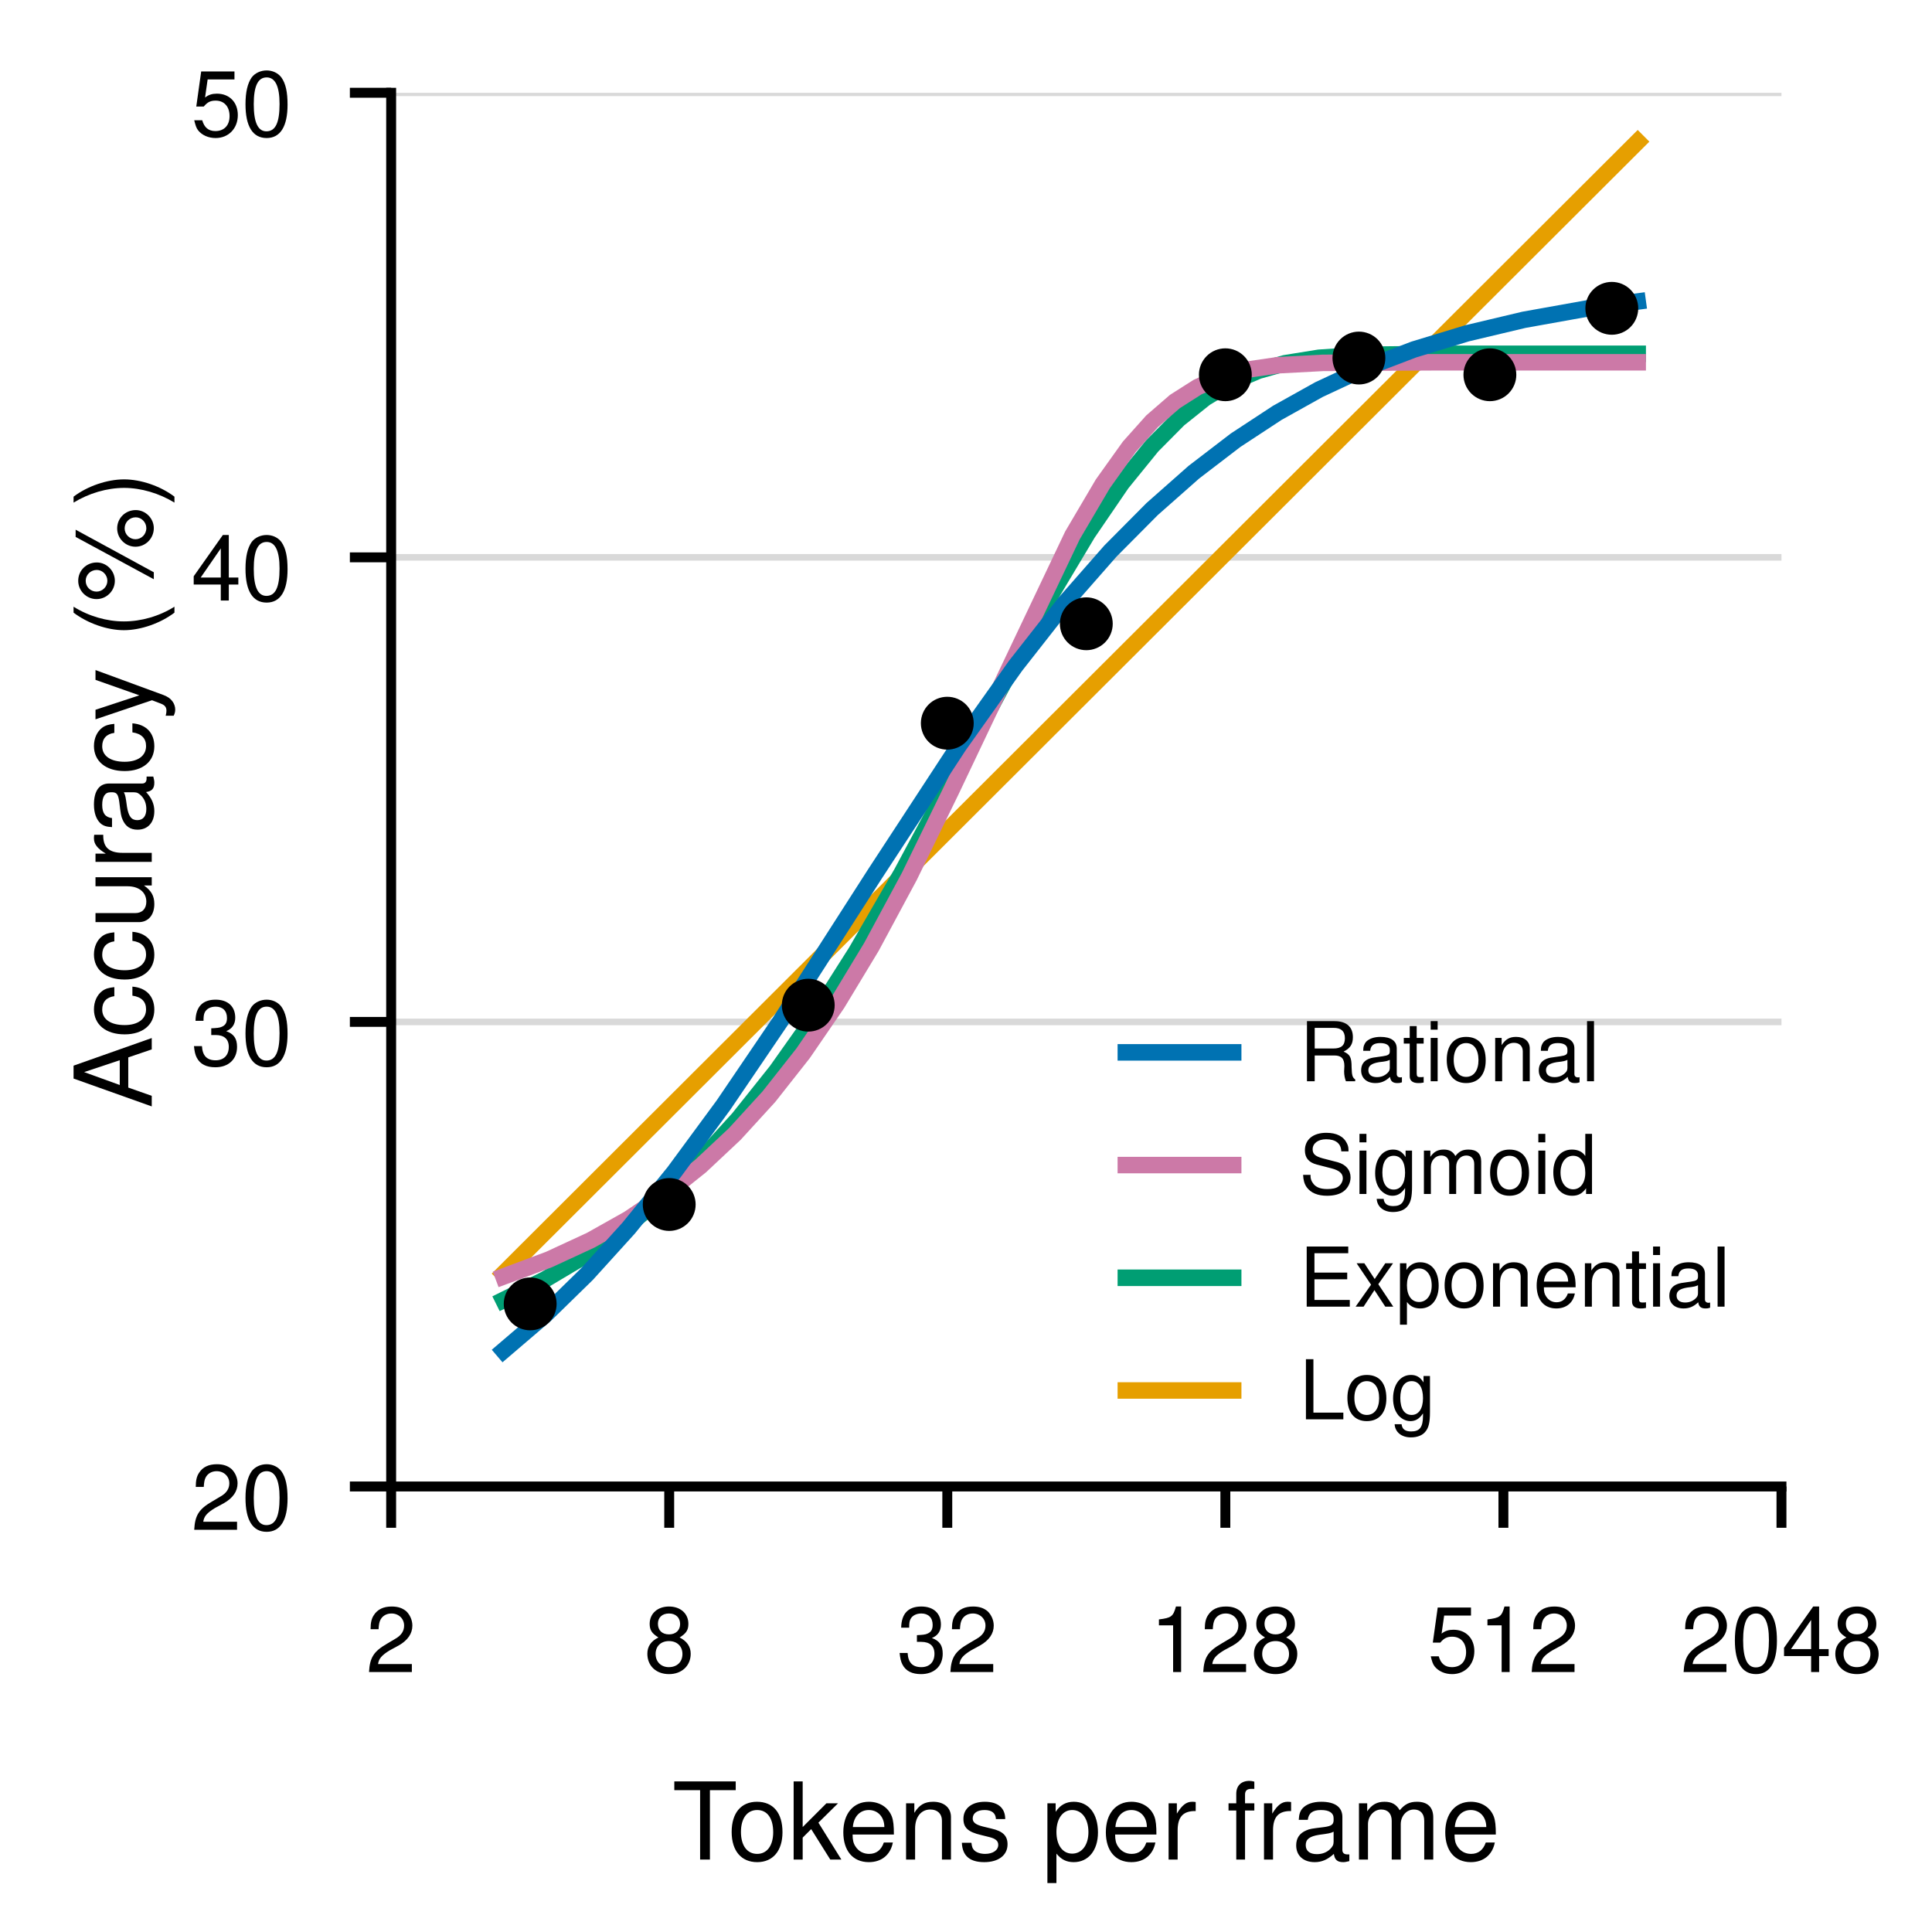
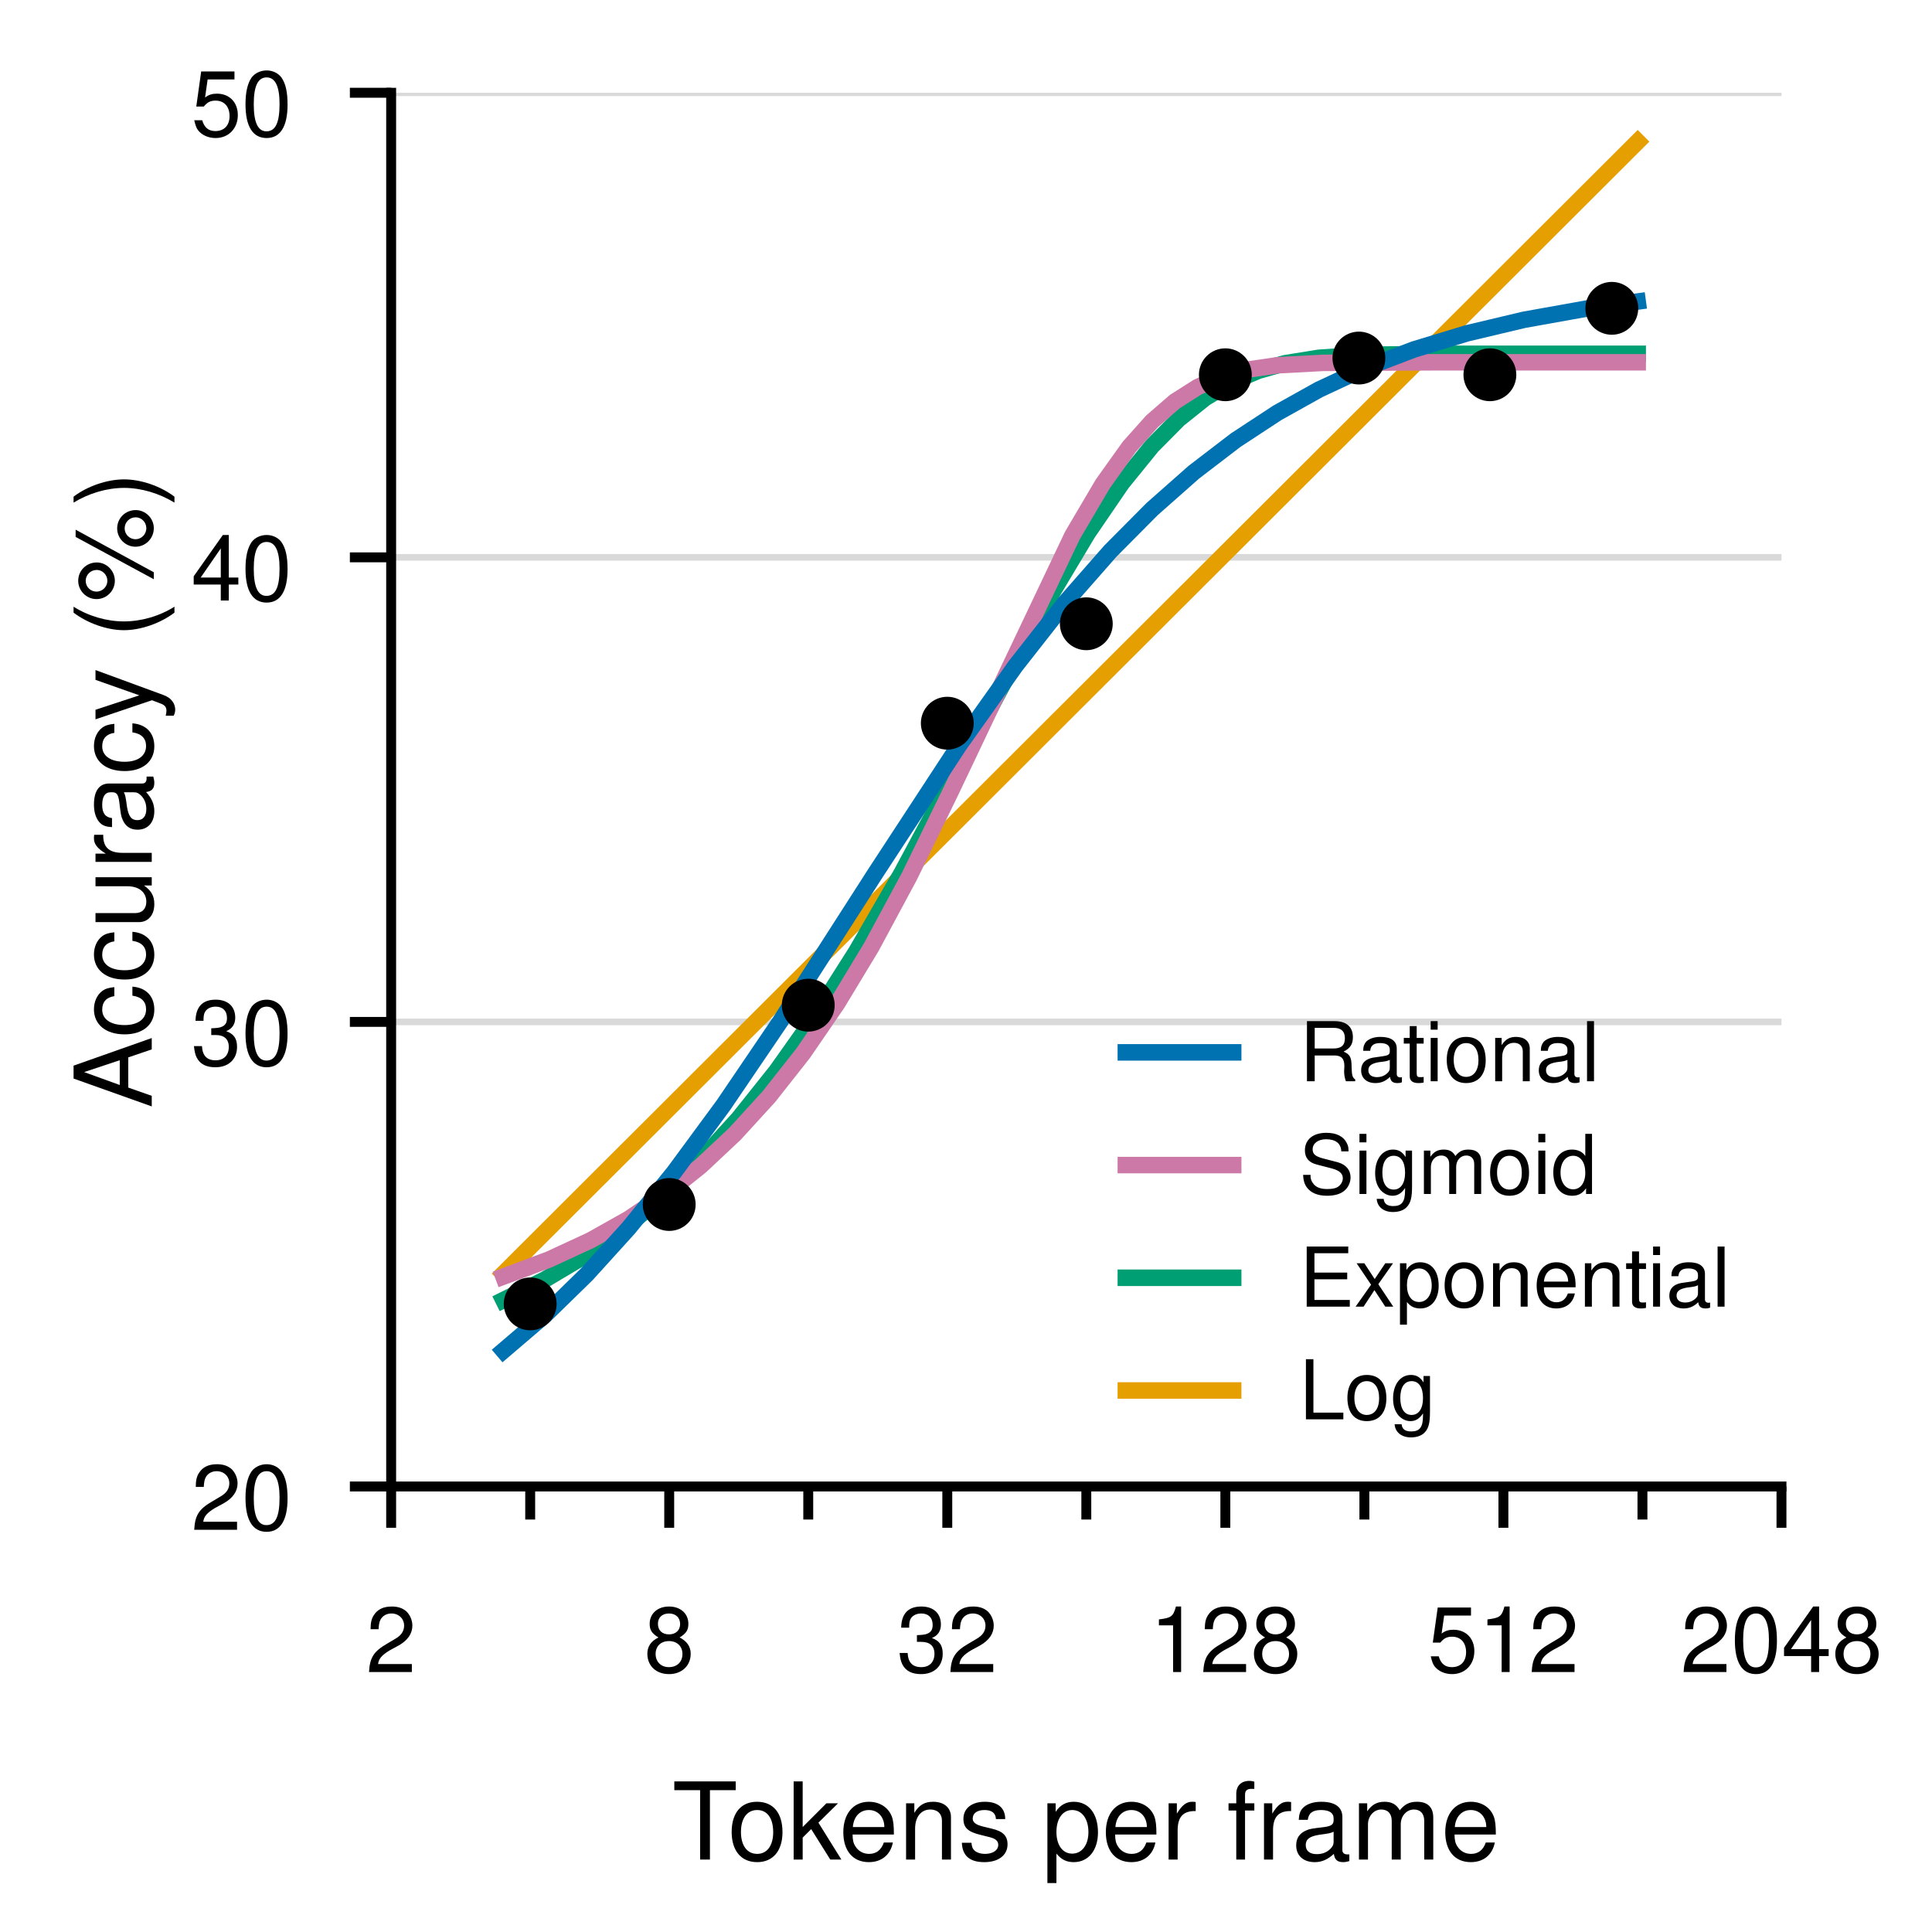
<svg xmlns="http://www.w3.org/2000/svg" xmlns:xlink="http://www.w3.org/1999/xlink" width="117pt" height="117pt" viewBox="0 0 117 117" version="1.1">
  <defs>
    <style type="text/css">*{stroke-linejoin: round; stroke-linecap: butt}</style>
  </defs>
  <g id="figure_1">
    <g id="patch_1">
      <path d="M 0 117  L 117 117  L 117 0  L 0 0  z " style="fill: #ffffff" />
    </g>
    <g id="axes_1">
      <g id="patch_2">
        <path d="M 23.688 90.02  L 107.884 90.02  L 107.884 5.618  L 23.688 5.618  z " style="fill: #ffffff" />
      </g>
      <g id="matplotlib.axis_1">
        <g id="xtick_1">
          <g id="line2d_1">
            <defs>
-               <path id="mdc8df71cb1" d="M 0 0  L 0 2.5  " style="stroke: #000000; stroke-width: 0.6" />
+               <path id="m64aa88a8dc" d="M 0 0  L 0 2.5  " style="stroke: #000000; stroke-width: 0.6" />
            </defs>
            <g>
-               <use xlink:href="#mdc8df71cb1" x="23.688" y="90.02" style="stroke: #000000; stroke-width: 0.6" />
+               <use xlink:href="#m64aa88a8dc" x="23.688" y="90.02" style="stroke: #000000; stroke-width: 0.6" />
            </g>
          </g>
          <g id="text_1">
            <text style="font-size: 5.5px; font-family: 'Helvetica Neue', 'Helvetica', 'Arial', 'TeX Gyre Heros', 'Nimbus Sans', 'Liberation Sans', 'DejaVu Sans', sans-serif; text-anchor: middle" x="23.688" y="101.256" transform="rotate(-0 23.68805 101.2558)">2</text>
          </g>
        </g>
        <g id="xtick_2">
          <g id="line2d_2">
            <g>
-               <use xlink:href="#mdc8df71cb1" x="40.527" y="90.02" style="stroke: #000000; stroke-width: 0.6" />
+               <use xlink:href="#m64aa88a8dc" x="40.527" y="90.02" style="stroke: #000000; stroke-width: 0.6" />
            </g>
          </g>
          <g id="text_2">
            <text style="font-size: 5.5px; font-family: 'Helvetica Neue', 'Helvetica', 'Arial', 'TeX Gyre Heros', 'Nimbus Sans', 'Liberation Sans', 'DejaVu Sans', sans-serif; text-anchor: middle" x="40.527" y="101.256" transform="rotate(-0 40.52733 101.2558)">8</text>
          </g>
        </g>
        <g id="xtick_3">
          <g id="line2d_3">
            <g>
-               <use xlink:href="#mdc8df71cb1" x="57.367" y="90.02" style="stroke: #000000; stroke-width: 0.6" />
+               <use xlink:href="#m64aa88a8dc" x="57.367" y="90.02" style="stroke: #000000; stroke-width: 0.6" />
            </g>
          </g>
          <g id="text_3">
            <text style="font-size: 5.5px; font-family: 'Helvetica Neue', 'Helvetica', 'Arial', 'TeX Gyre Heros', 'Nimbus Sans', 'Liberation Sans', 'DejaVu Sans', sans-serif; text-anchor: middle" x="57.367" y="101.256" transform="rotate(-0 57.36661 101.2558)">32</text>
          </g>
        </g>
        <g id="xtick_4">
          <g id="line2d_4">
            <g>
-               <use xlink:href="#mdc8df71cb1" x="74.206" y="90.02" style="stroke: #000000; stroke-width: 0.6" />
+               <use xlink:href="#m64aa88a8dc" x="74.206" y="90.02" style="stroke: #000000; stroke-width: 0.6" />
            </g>
          </g>
          <g id="text_4">
            <text style="font-size: 5.5px; font-family: 'Helvetica Neue', 'Helvetica', 'Arial', 'TeX Gyre Heros', 'Nimbus Sans', 'Liberation Sans', 'DejaVu Sans', sans-serif; text-anchor: middle" x="74.206" y="101.256" transform="rotate(-0 74.20589 101.2558)">128</text>
          </g>
        </g>
        <g id="xtick_5">
          <g id="line2d_5">
            <g>
-               <use xlink:href="#mdc8df71cb1" x="91.045" y="90.02" style="stroke: #000000; stroke-width: 0.6" />
+               <use xlink:href="#m64aa88a8dc" x="91.045" y="90.02" style="stroke: #000000; stroke-width: 0.6" />
            </g>
          </g>
          <g id="text_5">
            <text style="font-size: 5.5px; font-family: 'Helvetica Neue', 'Helvetica', 'Arial', 'TeX Gyre Heros', 'Nimbus Sans', 'Liberation Sans', 'DejaVu Sans', sans-serif; text-anchor: middle" x="91.045" y="101.256" transform="rotate(-0 91.04517 101.2558)">512</text>
          </g>
        </g>
        <g id="xtick_6">
          <g id="line2d_6">
            <g>
-               <use xlink:href="#mdc8df71cb1" x="107.884" y="90.02" style="stroke: #000000; stroke-width: 0.6" />
+               <use xlink:href="#m64aa88a8dc" x="107.884" y="90.02" style="stroke: #000000; stroke-width: 0.6" />
            </g>
          </g>
          <g id="text_6">
            <text style="font-size: 5.5px; font-family: 'Helvetica Neue', 'Helvetica', 'Arial', 'TeX Gyre Heros', 'Nimbus Sans', 'Liberation Sans', 'DejaVu Sans', sans-serif; text-anchor: middle" x="107.884" y="101.256" transform="rotate(-0 107.8844 101.2558)">2048</text>
          </g>
        </g>
+         <g id="xtick_7">
+           <g id="line2d_7">
+             <defs>
+               <path id="m16563a6806" d="M 0 0  L 0 2  " style="stroke: #000000; stroke-width: 0.6" />
+             </defs>
+             <g>
+               <use xlink:href="#m16563a6806" x="32.108" y="90.02" style="stroke: #000000; stroke-width: 0.6" />
+             </g>
+           </g>
+         </g>
+         <g id="xtick_8">
+           <g id="line2d_8">
+             <g>
+               <use xlink:href="#m16563a6806" x="48.947" y="90.02" style="stroke: #000000; stroke-width: 0.6" />
+             </g>
+           </g>
+         </g>
+         <g id="xtick_9">
+           <g id="line2d_9">
+             <g>
+               <use xlink:href="#m16563a6806" x="65.786" y="90.02" style="stroke: #000000; stroke-width: 0.6" />
+             </g>
+           </g>
+         </g>
+         <g id="xtick_10">
+           <g id="line2d_10">
+             <g>
+               <use xlink:href="#m16563a6806" x="82.626" y="90.02" style="stroke: #000000; stroke-width: 0.6" />
+             </g>
+           </g>
+         </g>
+         <g id="xtick_11">
+           <g id="line2d_11">
+             <g>
+               <use xlink:href="#m16563a6806" x="99.465" y="90.02" style="stroke: #000000; stroke-width: 0.6" />
+             </g>
+           </g>
+         </g>
        <g id="text_7">
          <text style="font-size: 6.5px; font-family: 'Helvetica Neue', 'Helvetica', 'Arial', 'TeX Gyre Heros', 'Nimbus Sans', 'Liberation Sans', 'DejaVu Sans', sans-serif; text-anchor: middle" x="65.786" y="112.615" transform="rotate(-0 65.78625 112.6153)">Tokens per frame</text>
        </g>
      </g>
      <g id="matplotlib.axis_2">
        <g id="ytick_1">
-           <g id="line2d_7">
-             <path d="M 23.688 90.02  L 107.884 90.02  " clip-path="url(#p978c9655ca)" style="fill: none; stroke: #d9d9d9; stroke-width: 0.4; stroke-linecap: square" />
-           </g>
-           <g id="line2d_8">
+           <g id="line2d_12">
+             <path d="M 23.688 90.02  L 107.884 90.02  " clip-path="url(#p906e225d72)" style="fill: none; stroke: #d9d9d9; stroke-width: 0.4; stroke-linecap: square" />
+           </g>
+           <g id="line2d_13">
            <defs>
-               <path id="md2585a18ff" d="M 0 0  L -2.5 0  " style="stroke: #000000; stroke-width: 0.6" />
+               <path id="m8018018bbe" d="M 0 0  L -2.5 0  " style="stroke: #000000; stroke-width: 0.6" />
            </defs>
            <g>
-               <use xlink:href="#md2585a18ff" x="23.688" y="90.02" style="stroke: #000000; stroke-width: 0.6" />
+               <use xlink:href="#m8018018bbe" x="23.688" y="90.02" style="stroke: #000000; stroke-width: 0.6" />
            </g>
          </g>
          <g id="text_8">
            <text style="font-size: 5.5px; font-family: 'Helvetica Neue', 'Helvetica', 'Arial', 'TeX Gyre Heros', 'Nimbus Sans', 'Liberation Sans', 'DejaVu Sans', sans-serif; text-anchor: end" x="17.688" y="92.638" transform="rotate(-0 17.68805 92.63776)">20</text>
          </g>
        </g>
        <g id="ytick_2">
-           <g id="line2d_9">
-             <path d="M 23.688 61.886  L 107.884 61.886  " clip-path="url(#p978c9655ca)" style="fill: none; stroke: #d9d9d9; stroke-width: 0.4; stroke-linecap: square" />
-           </g>
-           <g id="line2d_10">
-             <g>
-               <use xlink:href="#md2585a18ff" x="23.688" y="61.886" style="stroke: #000000; stroke-width: 0.6" />
+           <g id="line2d_14">
+             <path d="M 23.688 61.886  L 107.884 61.886  " clip-path="url(#p906e225d72)" style="fill: none; stroke: #d9d9d9; stroke-width: 0.4; stroke-linecap: square" />
+           </g>
+           <g id="line2d_15">
+             <g>
+               <use xlink:href="#m8018018bbe" x="23.688" y="61.886" style="stroke: #000000; stroke-width: 0.6" />
            </g>
          </g>
          <g id="text_9">
            <text style="font-size: 5.5px; font-family: 'Helvetica Neue', 'Helvetica', 'Arial', 'TeX Gyre Heros', 'Nimbus Sans', 'Liberation Sans', 'DejaVu Sans', sans-serif; text-anchor: end" x="17.688" y="64.504" transform="rotate(-0 17.68805 64.50392)">30</text>
          </g>
        </g>
        <g id="ytick_3">
-           <g id="line2d_11">
-             <path d="M 23.688 33.752  L 107.884 33.752  " clip-path="url(#p978c9655ca)" style="fill: none; stroke: #d9d9d9; stroke-width: 0.4; stroke-linecap: square" />
-           </g>
-           <g id="line2d_12">
-             <g>
-               <use xlink:href="#md2585a18ff" x="23.688" y="33.752" style="stroke: #000000; stroke-width: 0.6" />
+           <g id="line2d_16">
+             <path d="M 23.688 33.752  L 107.884 33.752  " clip-path="url(#p906e225d72)" style="fill: none; stroke: #d9d9d9; stroke-width: 0.4; stroke-linecap: square" />
+           </g>
+           <g id="line2d_17">
+             <g>
+               <use xlink:href="#m8018018bbe" x="23.688" y="33.752" style="stroke: #000000; stroke-width: 0.6" />
            </g>
          </g>
          <g id="text_10">
            <text style="font-size: 5.5px; font-family: 'Helvetica Neue', 'Helvetica', 'Arial', 'TeX Gyre Heros', 'Nimbus Sans', 'Liberation Sans', 'DejaVu Sans', sans-serif; text-anchor: end" x="17.688" y="36.37" transform="rotate(-0 17.68805 36.37008)">40</text>
          </g>
        </g>
        <g id="ytick_4">
-           <g id="line2d_13">
-             <path d="M 23.688 5.618  L 107.884 5.618  " clip-path="url(#p978c9655ca)" style="fill: none; stroke: #d9d9d9; stroke-width: 0.4; stroke-linecap: square" />
-           </g>
-           <g id="line2d_14">
-             <g>
-               <use xlink:href="#md2585a18ff" x="23.688" y="5.618" style="stroke: #000000; stroke-width: 0.6" />
+           <g id="line2d_18">
+             <path d="M 23.688 5.618  L 107.884 5.618  " clip-path="url(#p906e225d72)" style="fill: none; stroke: #d9d9d9; stroke-width: 0.4; stroke-linecap: square" />
+           </g>
+           <g id="line2d_19">
+             <g>
+               <use xlink:href="#m8018018bbe" x="23.688" y="5.618" style="stroke: #000000; stroke-width: 0.6" />
            </g>
          </g>
          <g id="text_11">
            <text style="font-size: 5.5px; font-family: 'Helvetica Neue', 'Helvetica', 'Arial', 'TeX Gyre Heros', 'Nimbus Sans', 'Liberation Sans', 'DejaVu Sans', sans-serif; text-anchor: end" x="17.688" y="8.236" transform="rotate(-0 17.68805 8.23624)">50</text>
          </g>
        </g>
        <g id="text_12">
          <text style="font-size: 6.5px; font-family: 'Helvetica Neue', 'Helvetica', 'Arial', 'TeX Gyre Heros', 'Nimbus Sans', 'Liberation Sans', 'DejaVu Sans', sans-serif; text-anchor: middle" x="9.188" y="47.819" transform="rotate(-90 9.18824 47.819)">Accuracy (%)</text>
        </g>
      </g>
-       <g id="line2d_15">
-         <path d="M 30.486 77.128  L 99.177 8.577  L 99.177 8.577  " clip-path="url(#p978c9655ca)" style="fill: none; stroke: #e69f00; stroke-linecap: square" />
-       </g>
-       <g id="line2d_16">
-         <path d="M 30.486 78.731  L 33.013 77.479  L 35.54 75.975  L 37.837 74.355  L 40.135 72.462  L 42.432 70.264  L 44.729 67.736  L 47.027 64.854  L 49.324 61.611  L 51.851 57.636  L 54.608 52.865  L 58.284 46.011  L 63.568 36.142  L 65.865 32.296  L 67.933 29.27  L 69.771 27.007  L 71.379 25.386  L 72.987 24.102  L 74.595 23.137  L 76.203 22.453  L 77.811 21.999  L 79.879 21.666  L 82.636 21.484  L 87.92 21.427  L 99.177 21.426  L 99.177 21.426  " clip-path="url(#p978c9655ca)" style="fill: none; stroke: #009e73; stroke-linecap: square" />
-       </g>
-       <g id="line2d_17">
-         <path d="M 30.486 77.306  L 33.243 76.276  L 35.77 75.107  L 38.067 73.816  L 40.364 72.266  L 42.432 70.612  L 44.5 68.672  L 46.567 66.41  L 48.635 63.786  L 50.702 60.771  L 52.77 57.348  L 55.067 53.077  L 57.595 47.892  L 64.946 32.423  L 66.784 29.303  L 68.392 27.053  L 69.771 25.51  L 71.149 24.316  L 72.527 23.44  L 73.906 22.833  L 75.514 22.389  L 77.352 22.121  L 80.109 21.975  L 86.771 21.94  L 99.177 21.94  L 99.177 21.94  " clip-path="url(#p978c9655ca)" style="fill: none; stroke: #cc79a7; stroke-linecap: square" />
-       </g>
-       <g id="line2d_18">
-         <path d="M 30.486 81.795  L 33.013 79.635  L 35.54 77.165  L 38.067 74.378  L 40.824 70.984  L 43.81 66.928  L 47.256 61.852  L 53 52.901  L 58.054 45.176  L 61.5 40.322  L 64.487 36.514  L 67.243 33.375  L 69.771 30.829  L 72.298 28.596  L 74.825 26.66  L 77.352 25.001  L 79.879 23.591  L 82.636 22.304  L 85.622 21.165  L 88.839 20.186  L 92.285 19.368  L 96.19 18.668  L 99.177 18.26  L 99.177 18.26  " clip-path="url(#p978c9655ca)" style="fill: none; stroke: #0072b2; stroke-linecap: square" />
+       <g id="line2d_20">
+         <path d="M 30.486 77.128  L 99.177 8.577  L 99.177 8.577  " clip-path="url(#p906e225d72)" style="fill: none; stroke: #e69f00; stroke-linecap: square" />
+       </g>
+       <g id="line2d_21">
+         <path d="M 30.486 78.731  L 33.013 77.479  L 35.54 75.975  L 37.837 74.355  L 40.135 72.462  L 42.432 70.264  L 44.729 67.736  L 47.027 64.854  L 49.324 61.611  L 51.851 57.636  L 54.608 52.865  L 58.284 46.011  L 63.568 36.142  L 65.865 32.296  L 67.933 29.27  L 69.771 27.007  L 71.379 25.386  L 72.987 24.102  L 74.595 23.137  L 76.203 22.453  L 77.811 21.999  L 79.879 21.666  L 82.636 21.484  L 87.92 21.427  L 99.177 21.426  L 99.177 21.426  " clip-path="url(#p906e225d72)" style="fill: none; stroke: #009e73; stroke-linecap: square" />
+       </g>
+       <g id="line2d_22">
+         <path d="M 30.486 77.306  L 33.243 76.276  L 35.77 75.107  L 38.067 73.816  L 40.364 72.266  L 42.432 70.612  L 44.5 68.672  L 46.567 66.41  L 48.635 63.786  L 50.702 60.771  L 52.77 57.348  L 55.067 53.077  L 57.595 47.892  L 64.946 32.423  L 66.784 29.303  L 68.392 27.053  L 69.771 25.51  L 71.149 24.316  L 72.527 23.44  L 73.906 22.833  L 75.514 22.389  L 77.352 22.121  L 80.109 21.975  L 86.771 21.94  L 99.177 21.94  L 99.177 21.94  " clip-path="url(#p906e225d72)" style="fill: none; stroke: #cc79a7; stroke-linecap: square" />
+       </g>
+       <g id="line2d_23">
+         <path d="M 30.486 81.795  L 33.013 79.635  L 35.54 77.165  L 38.067 74.378  L 40.824 70.984  L 43.81 66.928  L 47.256 61.852  L 53 52.901  L 58.054 45.176  L 61.5 40.322  L 64.487 36.514  L 67.243 33.375  L 69.771 30.829  L 72.298 28.596  L 74.825 26.66  L 77.352 25.001  L 79.879 23.591  L 82.636 22.304  L 85.622 21.165  L 88.839 20.186  L 92.285 19.368  L 96.19 18.668  L 99.177 18.26  L 99.177 18.26  " clip-path="url(#p906e225d72)" style="fill: none; stroke: #0072b2; stroke-linecap: square" />
      </g>
      <g id="patch_3">
        <path d="M 23.688 90.02  L 23.688 5.618  " style="fill: none; stroke: #000000; stroke-width: 0.6; stroke-linejoin: miter; stroke-linecap: square" />
      </g>
      <g id="patch_4">
        <path d="M 23.688 90.02  L 107.884 90.02  " style="fill: none; stroke: #000000; stroke-width: 0.6; stroke-linejoin: miter; stroke-linecap: square" />
      </g>
-       <g id="line2d_19">
+       <g id="line2d_24">
        <defs>
-           <path id="m070fd85e49" d="M 0 1.1  C 0.292 1.1 0.572 0.984 0.778 0.778  C 0.984 0.572 1.1 0.292 1.1 0  C 1.1 -0.292 0.984 -0.572 0.778 -0.778  C 0.572 -0.984 0.292 -1.1 0 -1.1  C -0.292 -1.1 -0.572 -0.984 -0.778 -0.778  C -0.984 -0.572 -1.1 -0.292 -1.1 0  C -1.1 0.292 -0.984 0.572 -0.778 0.778  C -0.572 0.984 -0.292 1.1 0 1.1  z " style="stroke: #000000" />
+           <path id="m6bf8f446bf" d="M 0 1.1  C 0.292 1.1 0.572 0.984 0.778 0.778  C 0.984 0.572 1.1 0.292 1.1 0  C 1.1 -0.292 0.984 -0.572 0.778 -0.778  C 0.572 -0.984 0.292 -1.1 0 -1.1  C -0.292 -1.1 -0.572 -0.984 -0.778 -0.778  C -0.984 -0.572 -1.1 -0.292 -1.1 0  C -1.1 0.292 -0.984 0.572 -0.778 0.778  C -0.572 0.984 -0.292 1.1 0 1.1  z " style="stroke: #000000" />
        </defs>
-         <g clip-path="url(#p978c9655ca)">
-           <use xlink:href="#m070fd85e49" x="32.108" y="78.963" style="stroke: #000000" />
-           <use xlink:href="#m070fd85e49" x="40.527" y="72.943" style="stroke: #000000" />
-           <use xlink:href="#m070fd85e49" x="48.947" y="60.873" style="stroke: #000000" />
-           <use xlink:href="#m070fd85e49" x="57.367" y="43.796" style="stroke: #000000" />
-           <use xlink:href="#m070fd85e49" x="65.786" y="37.775" style="stroke: #000000" />
-           <use xlink:href="#m070fd85e49" x="74.206" y="22.695" style="stroke: #000000" />
-           <use xlink:href="#m070fd85e49" x="82.294" y="21.683" style="stroke: #000000" />
-           <use xlink:href="#m070fd85e49" x="90.226" y="22.695" style="stroke: #000000" />
-           <use xlink:href="#m070fd85e49" x="97.609" y="18.672" style="stroke: #000000" />
+         <g clip-path="url(#p906e225d72)">
+           <use xlink:href="#m6bf8f446bf" x="32.108" y="78.963" style="stroke: #000000" />
+           <use xlink:href="#m6bf8f446bf" x="40.527" y="72.943" style="stroke: #000000" />
+           <use xlink:href="#m6bf8f446bf" x="48.947" y="60.873" style="stroke: #000000" />
+           <use xlink:href="#m6bf8f446bf" x="57.367" y="43.796" style="stroke: #000000" />
+           <use xlink:href="#m6bf8f446bf" x="65.786" y="37.775" style="stroke: #000000" />
+           <use xlink:href="#m6bf8f446bf" x="74.206" y="22.695" style="stroke: #000000" />
+           <use xlink:href="#m6bf8f446bf" x="82.294" y="21.683" style="stroke: #000000" />
+           <use xlink:href="#m6bf8f446bf" x="90.226" y="22.695" style="stroke: #000000" />
+           <use xlink:href="#m6bf8f446bf" x="97.609" y="18.672" style="stroke: #000000" />
        </g>
      </g>
      <g id="legend_1">
-         <g id="line2d_20">
+         <g id="line2d_25">
          <path d="M 68.18 63.73  L 71.43 63.73  L 74.68 63.73  " style="fill: none; stroke: #0072b2; stroke-linecap: square" />
        </g>
        <g id="text_13">
          <text style="font-size: 5px; font-family: 'Helvetica Neue', 'Helvetica', 'Arial', 'TeX Gyre Heros', 'Nimbus Sans', 'Liberation Sans', 'DejaVu Sans', sans-serif; text-anchor: start" x="78.68" y="65.48" transform="rotate(-0 78.67976 65.47976)">Rational</text>
        </g>
-         <g id="line2d_21">
+         <g id="line2d_26">
          <path d="M 68.18 70.555  L 71.43 70.555  L 74.68 70.555  " style="fill: none; stroke: #cc79a7; stroke-linecap: square" />
        </g>
        <g id="text_14">
          <text style="font-size: 5px; font-family: 'Helvetica Neue', 'Helvetica', 'Arial', 'TeX Gyre Heros', 'Nimbus Sans', 'Liberation Sans', 'DejaVu Sans', sans-serif; text-anchor: start" x="78.68" y="72.305" transform="rotate(-0 78.67976 72.30476)">Sigmoid</text>
        </g>
-         <g id="line2d_22">
+         <g id="line2d_27">
          <path d="M 68.18 77.38  L 71.43 77.38  L 74.68 77.38  " style="fill: none; stroke: #009e73; stroke-linecap: square" />
        </g>
        <g id="text_15">
          <text style="font-size: 5px; font-family: 'Helvetica Neue', 'Helvetica', 'Arial', 'TeX Gyre Heros', 'Nimbus Sans', 'Liberation Sans', 'DejaVu Sans', sans-serif; text-anchor: start" x="78.68" y="79.13" transform="rotate(-0 78.67976 79.12976)">Exponential</text>
        </g>
-         <g id="line2d_23">
+         <g id="line2d_28">
          <path d="M 68.18 84.205  L 71.43 84.205  L 74.68 84.205  " style="fill: none; stroke: #e69f00; stroke-linecap: square" />
        </g>
        <g id="text_16">
          <text style="font-size: 5px; font-family: 'Helvetica Neue', 'Helvetica', 'Arial', 'TeX Gyre Heros', 'Nimbus Sans', 'Liberation Sans', 'DejaVu Sans', sans-serif; text-anchor: start" x="78.68" y="85.955" transform="rotate(-0 78.67976 85.95476)">Log</text>
        </g>
      </g>
    </g>
  </g>
  <defs>
-     <clipPath id="p978c9655ca">
+     <clipPath id="p906e225d72">
      <rect x="23.688" y="5.618" width="84.196" height="84.402" />
    </clipPath>
  </defs>
</svg>
